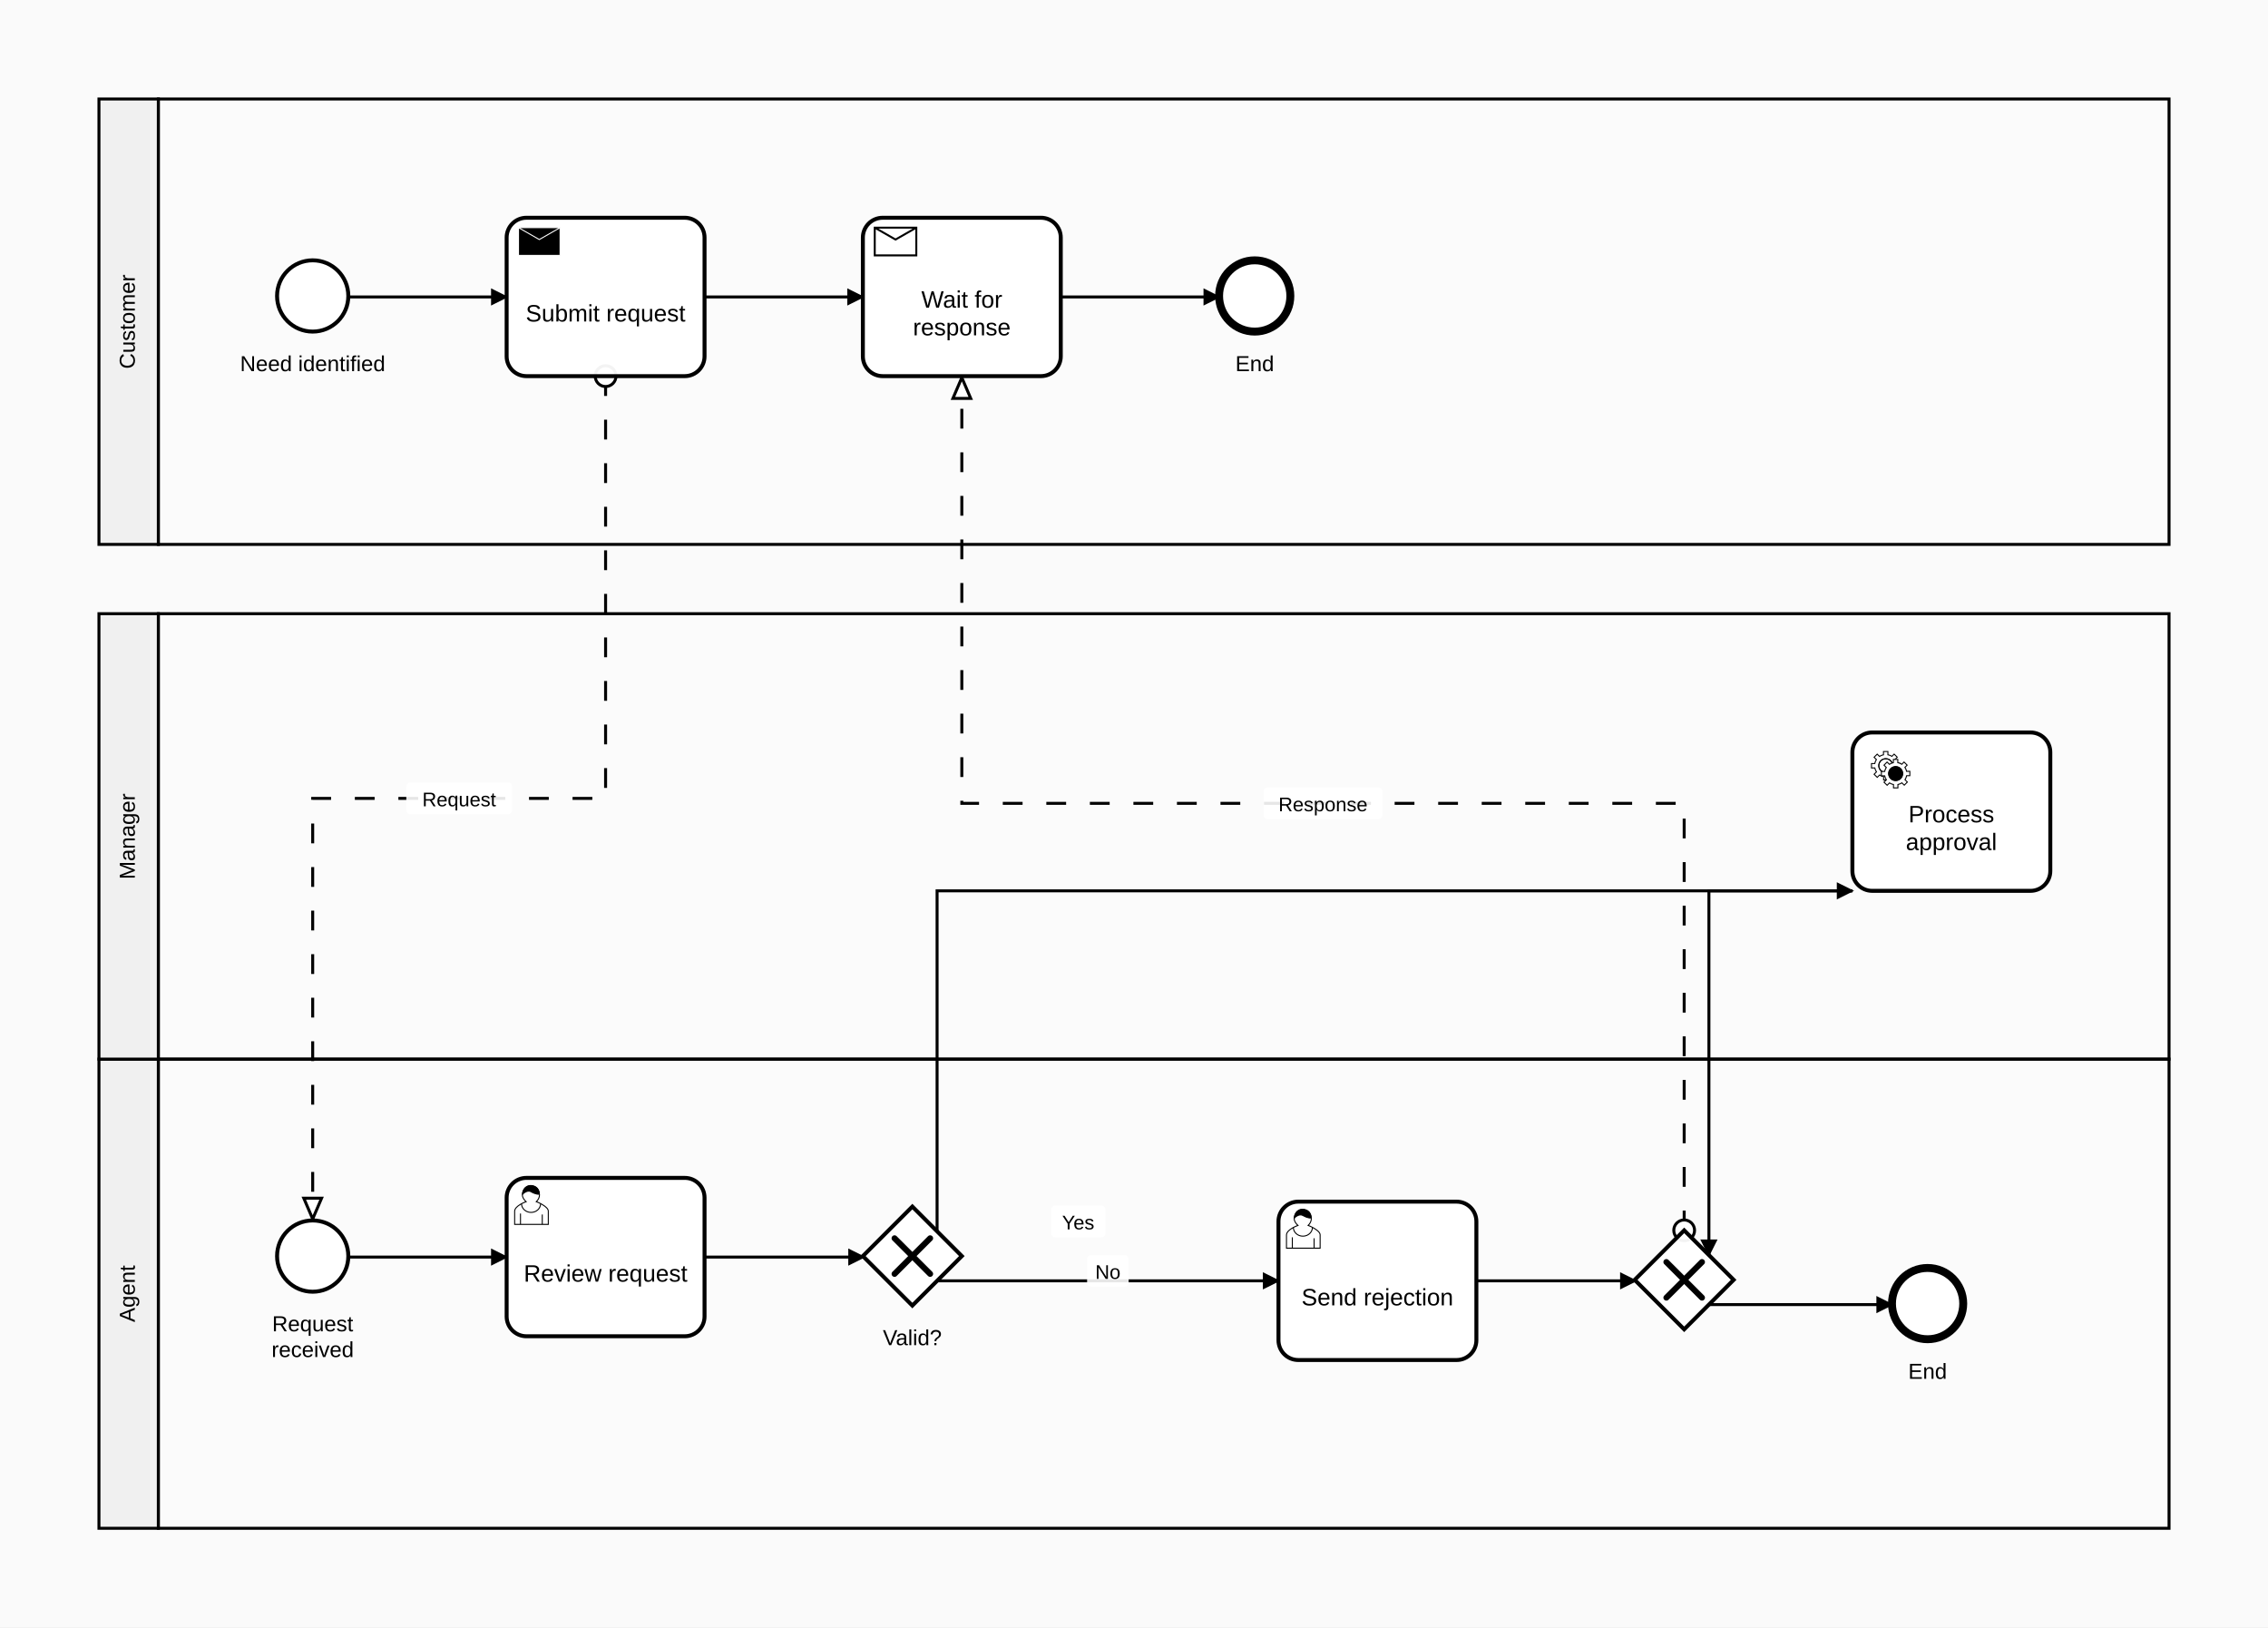
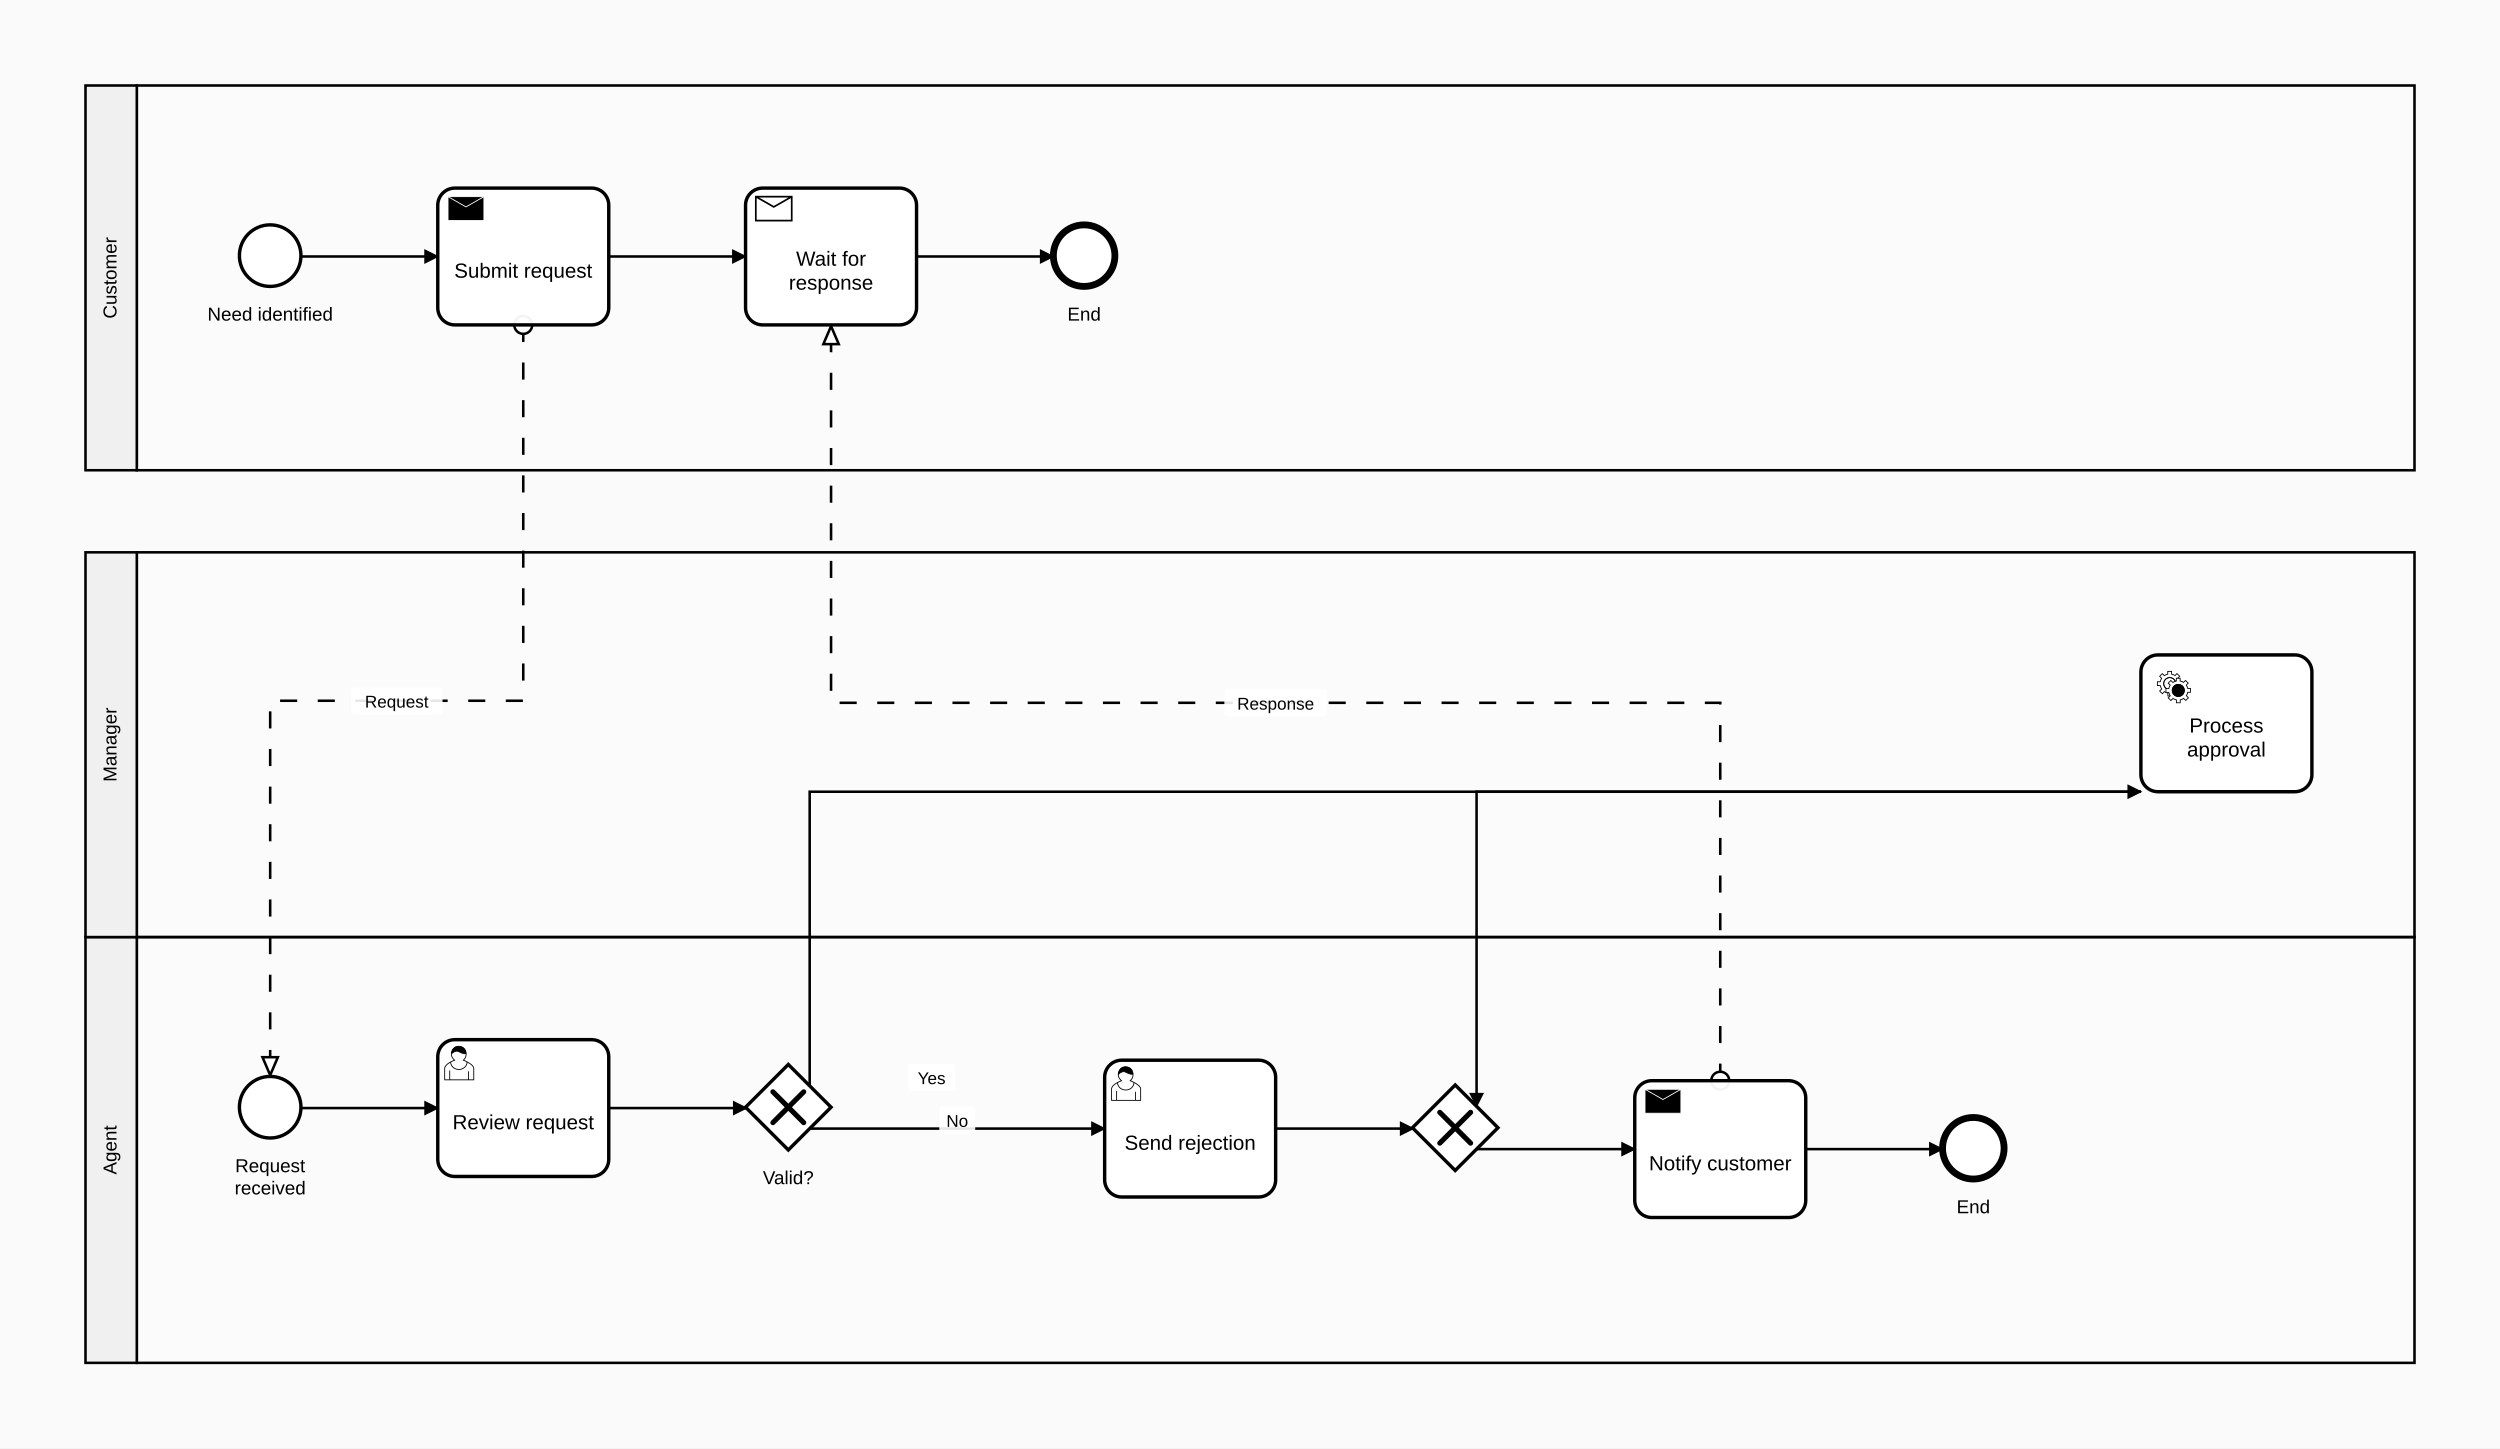
- <svg xmlns="http://www.w3.org/2000/svg" width="1146" height="822" viewBox="0 0 1146 822" font-family="Arial, sans-serif">
+ <svg xmlns="http://www.w3.org/2000/svg" width="1462" height="847" viewBox="0 0 1462 847" font-family="Arial, sans-serif">
  <defs>
    <marker id="seq-end" viewBox="0 0 20 20" refX="11" refY="10" markerWidth="10" markerHeight="10" orient="auto">
      <path d="M 1 5 L 11 10 L 1 15 Z" fill="#000000" stroke="#000000" stroke-width="1" />
    </marker>
    <marker id="seq-default-src" viewBox="0 0 20 20" refX="6" refY="10" markerWidth="10" markerHeight="10" orient="auto">
      <path d="M 6 3 L 10 17" stroke="#000000" stroke-width="1.5" />
    </marker>
    <marker id="seq-conditional-src" viewBox="0 0 20 20" refX="1" refY="10" markerWidth="12" markerHeight="12" orient="auto">
      <path d="M 1 10 L 8 6 L 15 10 L 8 14 Z" fill="#ffffff" stroke="#000000" stroke-width="1" />
    </marker>
    <marker id="msg-start" viewBox="0 0 20 20" refX="6" refY="6" markerWidth="20" markerHeight="20" orient="auto">
      <circle cx="6" cy="6" r="3.5" fill="#ffffff" stroke="#000000" stroke-width="1" />
    </marker>
    <marker id="msg-end" viewBox="0 0 20 20" refX="8.5" refY="5" markerWidth="20" markerHeight="20" orient="auto">
      <path d="m 1 5 l 0 -3 l 7 3 l -7 3 z" fill="#ffffff" stroke="#000000" stroke-width="1" stroke-linecap="butt" />
    </marker>
    <marker id="assoc-end" viewBox="0 0 20 20" refX="11" refY="10" markerWidth="10" markerHeight="10" orient="auto">
      <path d="M 1 5 L 11 10 L 1 15" fill="none" stroke="#000000" stroke-width="1.5" />
    </marker>
  </defs>
-   <rect width="1146" height="822" fill="#fafafa" />
-   <rect x="80" y="50" width="1016" height="225" fill="#ffffff" fill-opacity="0.25" stroke="#000000" stroke-width="1.5" />
+   <rect width="1462" height="847" fill="#fafafa" />
+   <rect x="80" y="50" width="1332" height="225" fill="#ffffff" fill-opacity="0.25" stroke="#000000" stroke-width="1.5" />
  <rect x="50" y="50" width="30" height="225" fill="#f0f0f0" stroke="#000000" stroke-width="1.5" />
  <text x="65" y="162.5" text-anchor="middle" dominant-baseline="middle" font-size="11" fill="#000000" transform="rotate(-90,65,162.5)">Customer</text>
-   <rect x="80" y="535" width="1016" height="237" fill="#ffffff" fill-opacity="0.25" stroke="#000000" stroke-width="1.5" />
-   <rect x="50" y="535" width="30" height="237" fill="#f0f0f0" stroke="#000000" stroke-width="1.5" />
-   <text x="65" y="653.5" text-anchor="middle" dominant-baseline="middle" font-size="11" fill="#000000" transform="rotate(-90,65,653.5)">Agent</text>
-   <rect x="80" y="310" width="1016" height="225" fill="#ffffff" fill-opacity="0.25" stroke="#000000" stroke-width="1.5" />
-   <rect x="50" y="310" width="30" height="225" fill="#f0f0f0" stroke="#000000" stroke-width="1.5" />
-   <text x="65" y="422.5" text-anchor="middle" dominant-baseline="middle" font-size="11" fill="#000000" transform="rotate(-90,65,422.5)">Manager</text>
+   <rect x="80" y="548" width="1332" height="249" fill="#ffffff" fill-opacity="0.25" stroke="#000000" stroke-width="1.5" />
+   <rect x="50" y="548" width="30" height="249" fill="#f0f0f0" stroke="#000000" stroke-width="1.5" />
+   <text x="65" y="672.5" text-anchor="middle" dominant-baseline="middle" font-size="11" fill="#000000" transform="rotate(-90,65,672.5)">Agent</text>
+   <rect x="80" y="323" width="1332" height="225" fill="#ffffff" fill-opacity="0.25" stroke="#000000" stroke-width="1.5" />
+   <rect x="50" y="323" width="30" height="225" fill="#f0f0f0" stroke="#000000" stroke-width="1.5" />
+   <text x="65" y="435.5" text-anchor="middle" dominant-baseline="middle" font-size="11" fill="#000000" transform="rotate(-90,65,435.5)">Manager</text>
  <path d="M 176 150 L 256 150" stroke="#000000" stroke-width="1.5" fill="none" marker-end="url(#seq-end)" />
  <path d="M 356 150 L 436 150" stroke="#000000" stroke-width="1.5" fill="none" marker-end="url(#seq-end)" />
  <path d="M 536 150 L 616 150" stroke="#000000" stroke-width="1.5" fill="none" marker-end="url(#seq-end)" />
-   <path d="M 176 635 L 256 635" stroke="#000000" stroke-width="1.5" fill="none" marker-end="url(#seq-end)" />
-   <path d="M 356 635 L 436.5 635" stroke="#000000" stroke-width="1.5" fill="none" marker-end="url(#seq-end)" />
-   <path d="M 473.5 622 L 473.5 450 L 936 450" stroke="#000000" stroke-width="1.5" fill="none" marker-end="url(#seq-end)" />
-   <rect x="531.1" y="609" width="27.5" height="16" rx="2" fill="white" fill-opacity="0.9" />
-   <text x="544.8" y="621" text-anchor="middle" font-size="10" fill="#000000">Yes</text>
-   <path d="M 473.5 647 L 646 647" stroke="#000000" stroke-width="1.5" fill="none" marker-end="url(#seq-end)" />
-   <rect x="549.3" y="634" width="21" height="16" rx="2" fill="white" fill-opacity="0.9" />
-   <text x="559.8" y="646" text-anchor="middle" font-size="10" fill="#000000">No</text>
-   <path d="M 936 450 L 863.5 450 L 863.5 634" stroke="#000000" stroke-width="1.5" fill="none" marker-end="url(#seq-end)" />
-   <path d="M 746 647 L 826.5 647" stroke="#000000" stroke-width="1.5" fill="none" marker-end="url(#seq-end)" />
-   <path d="M 863.5 659 L 956 659" stroke="#000000" stroke-width="1.5" fill="none" marker-end="url(#seq-end)" />
-   <path d="M 306 190 L 306 403.3 L 158 403.3 L 158 616.5" stroke="#000000" stroke-width="1.5" fill="none" stroke-dasharray="10,12" marker-start="url(#msg-start)" marker-end="url(#msg-end)" />
-   <rect x="205.3" y="395.3" width="53.5" height="16" rx="2" fill="white" fill-opacity="0.9" />
-   <text x="232" y="407.3" text-anchor="middle" font-size="10" fill="#000000">Request</text>
-   <path d="M 851 621.5 L 851 405.8 L 486 405.8 L 486 190" stroke="#000000" stroke-width="1.5" fill="none" stroke-dasharray="10,12" marker-start="url(#msg-start)" marker-end="url(#msg-end)" />
-   <rect x="638.5" y="397.8" width="60" height="16" rx="2" fill="white" fill-opacity="0.9" />
-   <text x="668.5" y="409.8" text-anchor="middle" font-size="10" fill="#000000">Response</text>
+   <path d="M 176 648 L 256 648" stroke="#000000" stroke-width="1.5" fill="none" marker-end="url(#seq-end)" />
+   <path d="M 356 648 L 436.5 648" stroke="#000000" stroke-width="1.5" fill="none" marker-end="url(#seq-end)" />
+   <path d="M 473.5 635 L 473.5 463 L 1252 463" stroke="#000000" stroke-width="1.5" fill="none" marker-end="url(#seq-end)" />
+   <rect x="531.1" y="622" width="27.5" height="16" rx="2" fill="white" fill-opacity="0.9" />
+   <text x="544.8" y="634" text-anchor="middle" font-size="10" fill="#000000">Yes</text>
+   <path d="M 473.5 660 L 646 660" stroke="#000000" stroke-width="1.5" fill="none" marker-end="url(#seq-end)" />
+   <rect x="549.3" y="647" width="21" height="16" rx="2" fill="white" fill-opacity="0.9" />
+   <text x="559.8" y="659" text-anchor="middle" font-size="10" fill="#000000">No</text>
+   <path d="M 1252 463 L 863.5 463 L 863.5 647" stroke="#000000" stroke-width="1.5" fill="none" marker-end="url(#seq-end)" />
+   <path d="M 746 660 L 826.5 660" stroke="#000000" stroke-width="1.5" fill="none" marker-end="url(#seq-end)" />
+   <path d="M 863.5 672 L 956 672" stroke="#000000" stroke-width="1.5" fill="none" marker-end="url(#seq-end)" />
+   <path d="M 1056 672 L 1136 672" stroke="#000000" stroke-width="1.5" fill="none" marker-end="url(#seq-end)" />
+   <path d="M 306 190 L 306 409.8 L 158 409.8 L 158 629.5" stroke="#000000" stroke-width="1.5" fill="none" stroke-dasharray="10,12" marker-start="url(#msg-start)" marker-end="url(#msg-end)" />
+   <rect x="205.3" y="401.8" width="53.5" height="16" rx="2" fill="white" fill-opacity="0.9" />
+   <text x="232" y="413.8" text-anchor="middle" font-size="10" fill="#000000">Request</text>
+   <path d="M 1006 632 L 1006 411 L 486 411 L 486 190" stroke="#000000" stroke-width="1.5" fill="none" stroke-dasharray="10,12" marker-start="url(#msg-start)" marker-end="url(#msg-end)" />
+   <rect x="716" y="403" width="60" height="16" rx="2" fill="white" fill-opacity="0.9" />
+   <text x="746" y="415" text-anchor="middle" font-size="10" fill="#000000">Response</text>
  <circle cx="158" cy="149.5" r="18" fill="#ffffff" fill-opacity="0.95" stroke="#000000" stroke-width="2" />
  <text x="158" y="187.5" text-anchor="middle" font-size="11" fill="#000000">Need identified</text>
  <rect x="256" y="110" width="100" height="80" rx="10" ry="10" fill="#ffffff" fill-opacity="0.95" stroke="#000000" stroke-width="2" />
  <g>
    <path d="m 262,115 l 0,14 l 21,0 l 0,-14 z l 10.5,6 l 10.5,-6" fill="#000000" stroke="#ffffff" stroke-width="0.5" />
  </g>
  <text x="306" y="159" text-anchor="middle" dominant-baseline="middle" font-size="12" fill="#000000">Submit request</text>
  <rect x="436" y="110" width="100" height="80" rx="10" ry="10" fill="#ffffff" fill-opacity="0.95" stroke="#000000" stroke-width="2" />
  <g>
    <path d="m 442,115 l 0,14 l 21,0 l 0,-14 z l 10.5,6 l 10.5,-6" fill="#ffffff" stroke="#000000" stroke-width="1" />
  </g>
  <text x="486" y="152" text-anchor="middle" dominant-baseline="middle" font-size="12" fill="#000000">Wait for</text>
  <text x="486" y="166" text-anchor="middle" dominant-baseline="middle" font-size="12" fill="#000000">response</text>
  <circle cx="634" cy="149.5" r="18" fill="#ffffff" fill-opacity="0.95" stroke="#000000" stroke-width="4" />
  <text x="634" y="187.5" text-anchor="middle" font-size="11" fill="#000000">End</text>
-   <circle cx="158" cy="634.5" r="18" fill="#ffffff" fill-opacity="0.95" stroke="#000000" stroke-width="2" />
-   <text x="158" y="672.5" text-anchor="middle" font-size="11" fill="#000000">Request</text>
-   <text x="158" y="685.5" text-anchor="middle" font-size="11" fill="#000000">received</text>
-   <rect x="256" y="595" width="100" height="80" rx="10" ry="10" fill="#ffffff" fill-opacity="0.95" stroke="#000000" stroke-width="2" />
+   <circle cx="158" cy="647.5" r="18" fill="#ffffff" fill-opacity="0.95" stroke="#000000" stroke-width="2" />
+   <text x="158" y="685.5" text-anchor="middle" font-size="11" fill="#000000">Request</text>
+   <text x="158" y="698.5" text-anchor="middle" font-size="11" fill="#000000">received</text>
+   <rect x="256" y="608" width="100" height="80" rx="10" ry="10" fill="#ffffff" fill-opacity="0.95" stroke="#000000" stroke-width="2" />
  <g>
-     <path d="m 271,607 c 0.909,-0.845 1.594,-2.049 1.594,-3.385 0,-2.554 -1.805,-4.622 -4.357,-4.622 -2.552,0 -4.288,2.068 -4.288,4.622 0,1.348 0.974,2.562 1.896,3.405 -0.529,0.187 -5.669,2.097 -5.794,4.756 v 6.718 h 17 v -6.718 c 0,-2.298 -5.528,-4.595 -6.051,-4.776 z m -8,6 l 0,5.5 m 11,0 l 0,-5" fill="#ffffff" stroke="#000000" stroke-width="0.5" />
-     <path d="m 273.162,608.009 c 0,2.447 -2.158,4.431 -4.821,4.431 -2.665,0 -4.822,-1.981 -4.822,-4.431" fill="none" stroke="#000000" stroke-width="0.5" />
-     <path d="m 264.1,603.2 c 0,0 2.251,-2.358 4.274,-1.177 2.024,1.181 4.221,1.537 4.124,0.965 -0.098,-0.57 -0.117,-3.791 -4.191,-4.136 -3.575,0.001 -4.208,3.367 -4.207,4.348 z" fill="#000000" stroke="#000000" stroke-width="0.5" />
+     <path d="m 271,620 c 0.909,-0.845 1.594,-2.049 1.594,-3.385 0,-2.554 -1.805,-4.622 -4.357,-4.622 -2.552,0 -4.288,2.068 -4.288,4.622 0,1.348 0.974,2.562 1.896,3.405 -0.529,0.187 -5.669,2.097 -5.794,4.756 v 6.718 h 17 v -6.718 c 0,-2.298 -5.528,-4.595 -6.051,-4.776 z m -8,6 l 0,5.5 m 11,0 l 0,-5" fill="#ffffff" stroke="#000000" stroke-width="0.5" />
+     <path d="m 273.162,621.009 c 0,2.447 -2.158,4.431 -4.821,4.431 -2.665,0 -4.822,-1.981 -4.822,-4.431" fill="none" stroke="#000000" stroke-width="0.5" />
+     <path d="m 264.1,616.2 c 0,0 2.251,-2.358 4.274,-1.177 2.024,1.181 4.221,1.537 4.124,0.965 -0.098,-0.57 -0.117,-3.791 -4.191,-4.136 -3.575,0.001 -4.208,3.367 -4.207,4.348 z" fill="#000000" stroke="#000000" stroke-width="0.5" />
  </g>
-   <text x="306" y="644" text-anchor="middle" dominant-baseline="middle" font-size="12" fill="#000000">Review request</text>
-   <polygon points="461,609.5 486,634.5 461,659.5 436,634.5" fill="#ffffff" fill-opacity="0.95" stroke="#000000" stroke-width="2" />
-   <line x1="452" y1="625.5" x2="470" y2="643.5" stroke="#000000" stroke-width="3" stroke-linecap="round" />
-   <line x1="470" y1="625.5" x2="452" y2="643.5" stroke="#000000" stroke-width="3" stroke-linecap="round" />
-   <text x="461" y="679.5" text-anchor="middle" font-size="11" fill="#000000">Valid?</text>
-   <rect x="936" y="370" width="100" height="80" rx="10" ry="10" fill="#ffffff" fill-opacity="0.95" stroke="#000000" stroke-width="2" />
+   <text x="306" y="657" text-anchor="middle" dominant-baseline="middle" font-size="12" fill="#000000">Review request</text>
+   <polygon points="461,622.5 486,647.5 461,672.5 436,647.5" fill="#ffffff" fill-opacity="0.95" stroke="#000000" stroke-width="2" />
+   <line x1="452" y1="638.5" x2="470" y2="656.5" stroke="#000000" stroke-width="3" stroke-linecap="round" />
+   <line x1="470" y1="638.5" x2="452" y2="656.5" stroke="#000000" stroke-width="3" stroke-linecap="round" />
+   <text x="461" y="692.5" text-anchor="middle" font-size="11" fill="#000000">Valid?</text>
+   <rect x="1252" y="383" width="100" height="80" rx="10" ry="10" fill="#ffffff" fill-opacity="0.95" stroke="#000000" stroke-width="2" />
  <g>
-     <path d="m 954,394 v -1.713 c 0.352,-0.071 0.704,-0.178 1.048,-0.321 0.344,-0.145 0.666,-0.321 0.966,-0.521 l 1.194,1.18 1.567,-1.577 -1.195,-1.18 c 0.403,-0.614 0.683,-1.299 0.825,-2.018 l 1.622,-0.01 v -2.22 l -1.637,0.01 c -0.073,-0.352 -0.178,-0.7 -0.324,-1.044 -0.145,-0.344 -0.321,-0.664 -0.523,-0.962 l 1.131,-1.136 -1.583,-1.563 -1.13,1.136 c -0.614,-0.401 -1.303,-0.681 -2.023,-0.822 l 0.009,-1.619 h -2.241 l 0.004,1.631 c -0.354,0.074 -0.705,0.18 -1.05,0.324 -0.344,0.144 -0.665,0.321 -0.964,0.52 l -1.17,-1.158 -1.567,1.579 1.168,1.157 c -0.403,0.613 -0.683,1.298 -0.825,2.017 l -1.659,0.003 v 2.222 l 1.672,-0.006 c 0.073,0.351 0.18,0.702 0.324,1.045 0.145,0.344 0.321,0.664 0.523,0.961 l -1.199,1.197 1.584,1.56 1.196,-1.193 c 0.614,0.403 1.303,0.682 2.023,0.823 l 0.001,1.699 h 2.227 z m 0.221,-3.996 c -1.789,0.75 -3.858,-0.093 -4.61,-1.874 -0.752,-1.783 0.091,-3.846 1.88,-4.596 1.788,-0.749 3.857,0.093 4.609,1.874 0.752,1.782 -0.091,3.846 -1.879,4.596 z" fill="#ffffff" stroke="#000000" stroke-width="0.5" />
-     <path d="m 954.221,390.004 c -1.789,0.75 -3.858,-0.093 -4.61,-1.874 -0.752,-1.783 0.091,-3.846 1.88,-4.596 1.788,-0.749 3.857,0.093 4.609,1.874 0.752,1.782 -0.091,3.846 -1.879,4.596 z" fill="none" stroke="#000000" stroke-width="0.5" />
-     <path d="m 959,398 v -1.713 c 0.352,-0.071 0.704,-0.178 1.048,-0.321 0.344,-0.145 0.666,-0.321 0.966,-0.521 l 1.194,1.18 1.567,-1.577 -1.195,-1.18 c 0.403,-0.614 0.683,-1.299 0.825,-2.018 l 1.622,-0.01 v -2.22 l -1.637,0.01 c -0.073,-0.352 -0.178,-0.7 -0.324,-1.044 -0.145,-0.344 -0.321,-0.664 -0.523,-0.962 l 1.131,-1.136 -1.583,-1.563 -1.13,1.136 c -0.614,-0.401 -1.303,-0.681 -2.023,-0.822 l 0.009,-1.619 h -2.241 l 0.004,1.631 c -0.354,0.074 -0.705,0.18 -1.05,0.324 -0.344,0.144 -0.665,0.321 -0.964,0.52 l -1.17,-1.158 -1.567,1.579 1.168,1.157 c -0.403,0.613 -0.683,1.298 -0.825,2.017 l -1.659,0.003 v 2.222 l 1.672,-0.006 c 0.073,0.351 0.18,0.702 0.324,1.045 0.145,0.344 0.321,0.664 0.523,0.961 l -1.199,1.197 1.584,1.56 1.196,-1.193 c 0.614,0.403 1.303,0.682 2.023,0.823 l 0.001,1.699 h 2.227 z m 0.221,-3.996 c -1.789,0.75 -3.858,-0.093 -4.61,-1.874 -0.752,-1.783 0.091,-3.846 1.88,-4.596 1.788,-0.749 3.857,0.093 4.609,1.874 0.752,1.782 -0.091,3.846 -1.879,4.596 z" fill="#ffffff" stroke="#000000" stroke-width="0.5" />
-     <path d="m 959.221,394.004 c -1.789,0.75 -3.858,-0.093 -4.61,-1.874 -0.752,-1.783 0.091,-3.846 1.88,-4.596 1.788,-0.749 3.857,0.093 4.609,1.874 0.752,1.782 -0.091,3.846 -1.879,4.596 z" fill="#000000" stroke="#000000" stroke-width="0.5" />
+     <path d="m 1270,407 v -1.713 c 0.352,-0.071 0.704,-0.178 1.048,-0.321 0.344,-0.145 0.666,-0.321 0.966,-0.521 l 1.194,1.18 1.567,-1.577 -1.195,-1.18 c 0.403,-0.614 0.683,-1.299 0.825,-2.018 l 1.622,-0.01 v -2.22 l -1.637,0.01 c -0.073,-0.352 -0.178,-0.7 -0.324,-1.044 -0.145,-0.344 -0.321,-0.664 -0.523,-0.962 l 1.131,-1.136 -1.583,-1.563 -1.13,1.136 c -0.614,-0.401 -1.303,-0.681 -2.023,-0.822 l 0.009,-1.619 h -2.241 l 0.004,1.631 c -0.354,0.074 -0.705,0.18 -1.05,0.324 -0.344,0.144 -0.665,0.321 -0.964,0.52 l -1.17,-1.158 -1.567,1.579 1.168,1.157 c -0.403,0.613 -0.683,1.298 -0.825,2.017 l -1.659,0.003 v 2.222 l 1.672,-0.006 c 0.073,0.351 0.18,0.702 0.324,1.045 0.145,0.344 0.321,0.664 0.523,0.961 l -1.199,1.197 1.584,1.56 1.196,-1.193 c 0.614,0.403 1.303,0.682 2.023,0.823 l 0.001,1.699 h 2.227 z m 0.221,-3.996 c -1.789,0.75 -3.858,-0.093 -4.61,-1.874 -0.752,-1.783 0.091,-3.846 1.88,-4.596 1.788,-0.749 3.857,0.093 4.609,1.874 0.752,1.782 -0.091,3.846 -1.879,4.596 z" fill="#ffffff" stroke="#000000" stroke-width="0.5" />
+     <path d="m 1270.221,403.004 c -1.789,0.75 -3.858,-0.093 -4.61,-1.874 -0.752,-1.783 0.091,-3.846 1.88,-4.596 1.788,-0.749 3.857,0.093 4.609,1.874 0.752,1.782 -0.091,3.846 -1.879,4.596 z" fill="none" stroke="#000000" stroke-width="0.5" />
+     <path d="m 1275,411 v -1.713 c 0.352,-0.071 0.704,-0.178 1.048,-0.321 0.344,-0.145 0.666,-0.321 0.966,-0.521 l 1.194,1.18 1.567,-1.577 -1.195,-1.18 c 0.403,-0.614 0.683,-1.299 0.825,-2.018 l 1.622,-0.01 v -2.22 l -1.637,0.01 c -0.073,-0.352 -0.178,-0.7 -0.324,-1.044 -0.145,-0.344 -0.321,-0.664 -0.523,-0.962 l 1.131,-1.136 -1.583,-1.563 -1.13,1.136 c -0.614,-0.401 -1.303,-0.681 -2.023,-0.822 l 0.009,-1.619 h -2.241 l 0.004,1.631 c -0.354,0.074 -0.705,0.18 -1.05,0.324 -0.344,0.144 -0.665,0.321 -0.964,0.52 l -1.17,-1.158 -1.567,1.579 1.168,1.157 c -0.403,0.613 -0.683,1.298 -0.825,2.017 l -1.659,0.003 v 2.222 l 1.672,-0.006 c 0.073,0.351 0.18,0.702 0.324,1.045 0.145,0.344 0.321,0.664 0.523,0.961 l -1.199,1.197 1.584,1.56 1.196,-1.193 c 0.614,0.403 1.303,0.682 2.023,0.823 l 0.001,1.699 h 2.227 z m 0.221,-3.996 c -1.789,0.75 -3.858,-0.093 -4.61,-1.874 -0.752,-1.783 0.091,-3.846 1.88,-4.596 1.788,-0.749 3.857,0.093 4.609,1.874 0.752,1.782 -0.091,3.846 -1.879,4.596 z" fill="#ffffff" stroke="#000000" stroke-width="0.5" />
+     <path d="m 1275.221,407.004 c -1.789,0.75 -3.858,-0.093 -4.61,-1.874 -0.752,-1.783 0.091,-3.846 1.88,-4.596 1.788,-0.749 3.857,0.093 4.609,1.874 0.752,1.782 -0.091,3.846 -1.879,4.596 z" fill="#000000" stroke="#000000" stroke-width="0.5" />
  </g>
-   <text x="986" y="412" text-anchor="middle" dominant-baseline="middle" font-size="12" fill="#000000">Process</text>
-   <text x="986" y="426" text-anchor="middle" dominant-baseline="middle" font-size="12" fill="#000000">approval</text>
-   <rect x="646" y="607" width="100" height="80" rx="10" ry="10" fill="#ffffff" fill-opacity="0.95" stroke="#000000" stroke-width="2" />
+   <text x="1302" y="425" text-anchor="middle" dominant-baseline="middle" font-size="12" fill="#000000">Process</text>
+   <text x="1302" y="439" text-anchor="middle" dominant-baseline="middle" font-size="12" fill="#000000">approval</text>
+   <rect x="646" y="620" width="100" height="80" rx="10" ry="10" fill="#ffffff" fill-opacity="0.95" stroke="#000000" stroke-width="2" />
  <g>
-     <path d="m 661,619 c 0.909,-0.845 1.594,-2.049 1.594,-3.385 0,-2.554 -1.805,-4.622 -4.357,-4.622 -2.552,0 -4.288,2.068 -4.288,4.622 0,1.348 0.974,2.562 1.896,3.405 -0.529,0.187 -5.669,2.097 -5.794,4.756 v 6.718 h 17 v -6.718 c 0,-2.298 -5.528,-4.595 -6.051,-4.776 z m -8,6 l 0,5.5 m 11,0 l 0,-5" fill="#ffffff" stroke="#000000" stroke-width="0.5" />
-     <path d="m 663.162,620.009 c 0,2.447 -2.158,4.431 -4.821,4.431 -2.665,0 -4.822,-1.981 -4.822,-4.431" fill="none" stroke="#000000" stroke-width="0.5" />
-     <path d="m 654.1,615.2 c 0,0 2.251,-2.358 4.274,-1.177 2.024,1.181 4.221,1.537 4.124,0.965 -0.098,-0.57 -0.117,-3.791 -4.191,-4.136 -3.575,0.001 -4.208,3.367 -4.207,4.348 z" fill="#000000" stroke="#000000" stroke-width="0.5" />
+     <path d="m 661,632 c 0.909,-0.845 1.594,-2.049 1.594,-3.385 0,-2.554 -1.805,-4.622 -4.357,-4.622 -2.552,0 -4.288,2.068 -4.288,4.622 0,1.348 0.974,2.562 1.896,3.405 -0.529,0.187 -5.669,2.097 -5.794,4.756 v 6.718 h 17 v -6.718 c 0,-2.298 -5.528,-4.595 -6.051,-4.776 z m -8,6 l 0,5.5 m 11,0 l 0,-5" fill="#ffffff" stroke="#000000" stroke-width="0.5" />
+     <path d="m 663.162,633.009 c 0,2.447 -2.158,4.431 -4.821,4.431 -2.665,0 -4.822,-1.981 -4.822,-4.431" fill="none" stroke="#000000" stroke-width="0.5" />
+     <path d="m 654.1,628.2 c 0,0 2.251,-2.358 4.274,-1.177 2.024,1.181 4.221,1.537 4.124,0.965 -0.098,-0.57 -0.117,-3.791 -4.191,-4.136 -3.575,0.001 -4.208,3.367 -4.207,4.348 z" fill="#000000" stroke="#000000" stroke-width="0.5" />
  </g>
-   <text x="696" y="656" text-anchor="middle" dominant-baseline="middle" font-size="12" fill="#000000">Send rejection</text>
-   <polygon points="851,621.5 876,646.5 851,671.5 826,646.5" fill="#ffffff" fill-opacity="0.95" stroke="#000000" stroke-width="2" />
-   <line x1="842" y1="637.5" x2="860" y2="655.5" stroke="#000000" stroke-width="3" stroke-linecap="round" />
-   <line x1="860" y1="637.5" x2="842" y2="655.5" stroke="#000000" stroke-width="3" stroke-linecap="round" />
-   <circle cx="974" cy="658.5" r="18" fill="#ffffff" fill-opacity="0.95" stroke="#000000" stroke-width="4" />
-   <text x="974" y="696.5" text-anchor="middle" font-size="11" fill="#000000">End</text>
+   <text x="696" y="669" text-anchor="middle" dominant-baseline="middle" font-size="12" fill="#000000">Send rejection</text>
+   <polygon points="851,634.5 876,659.5 851,684.5 826,659.5" fill="#ffffff" fill-opacity="0.95" stroke="#000000" stroke-width="2" />
+   <line x1="842" y1="650.5" x2="860" y2="668.5" stroke="#000000" stroke-width="3" stroke-linecap="round" />
+   <line x1="860" y1="650.5" x2="842" y2="668.5" stroke="#000000" stroke-width="3" stroke-linecap="round" />
+   <rect x="956" y="632" width="100" height="80" rx="10" ry="10" fill="#ffffff" fill-opacity="0.95" stroke="#000000" stroke-width="2" />
+   <g>
+     <path d="m 962,637 l 0,14 l 21,0 l 0,-14 z l 10.5,6 l 10.5,-6" fill="#000000" stroke="#ffffff" stroke-width="0.5" />
+   </g>
+   <text x="1006" y="681" text-anchor="middle" dominant-baseline="middle" font-size="12" fill="#000000">Notify customer</text>
+   <circle cx="1154" cy="671.5" r="18" fill="#ffffff" fill-opacity="0.95" stroke="#000000" stroke-width="4" />
+   <text x="1154" y="709.5" text-anchor="middle" font-size="11" fill="#000000">End</text>
</svg>
